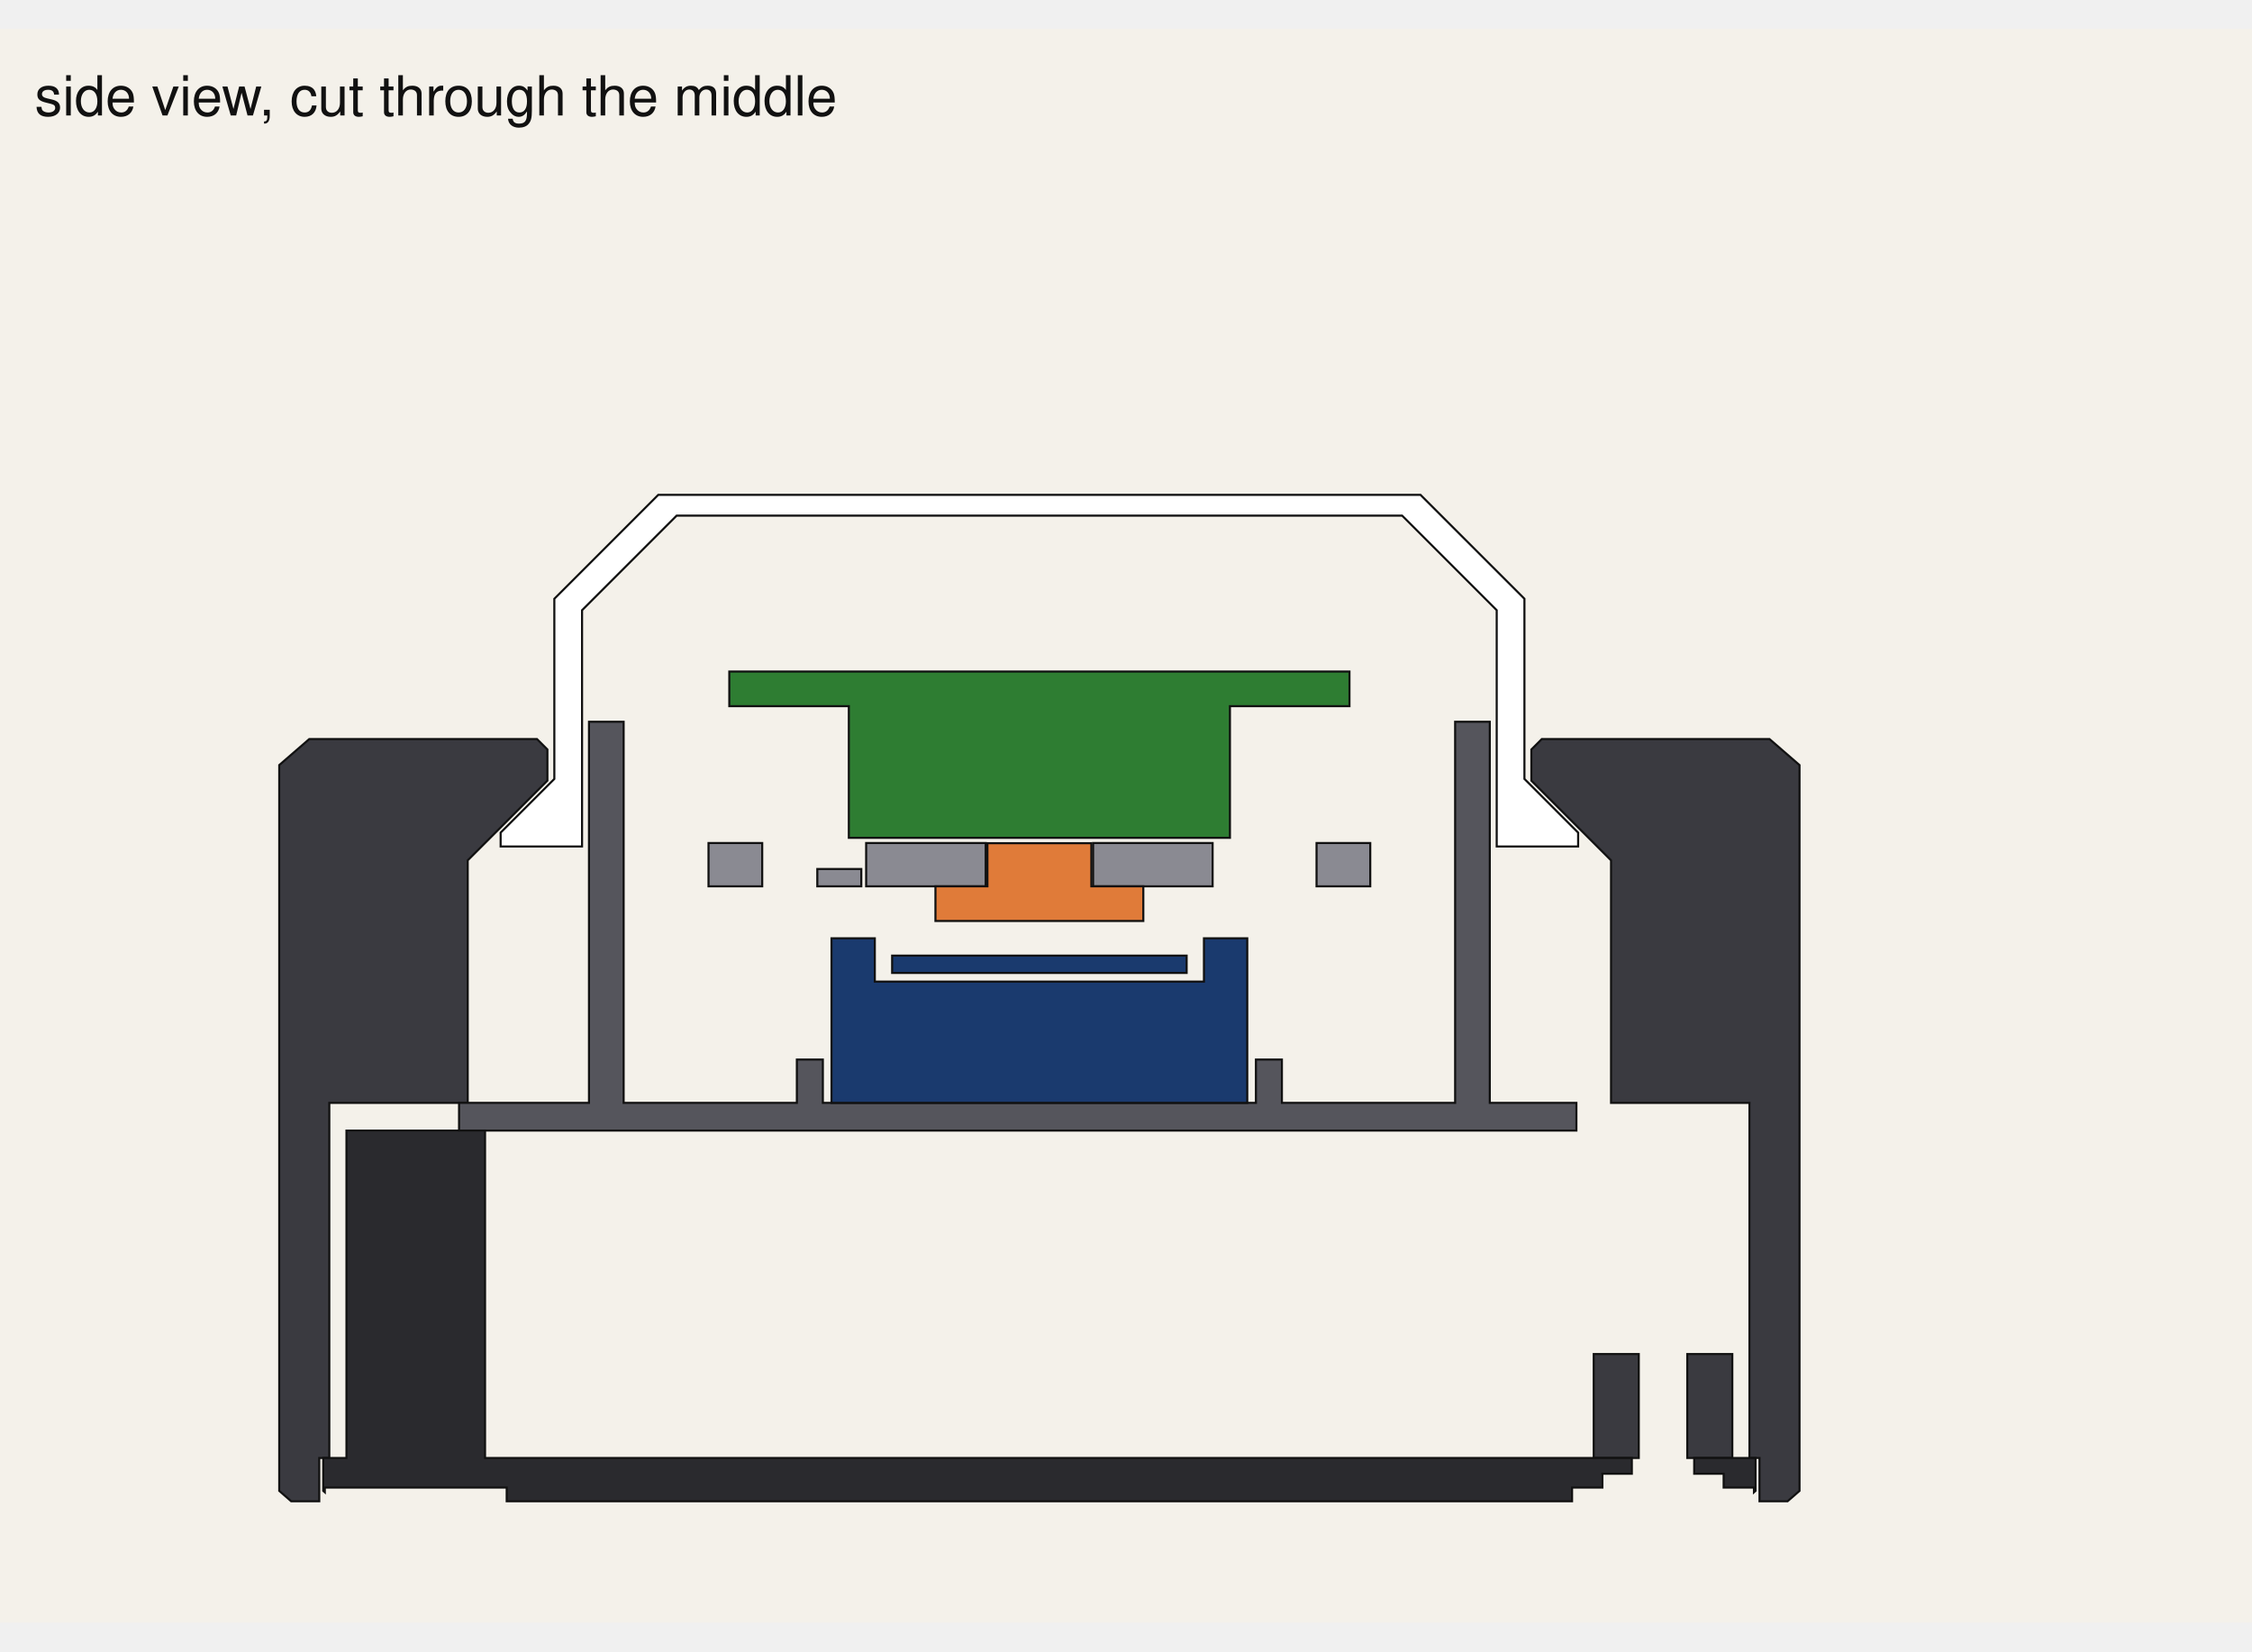
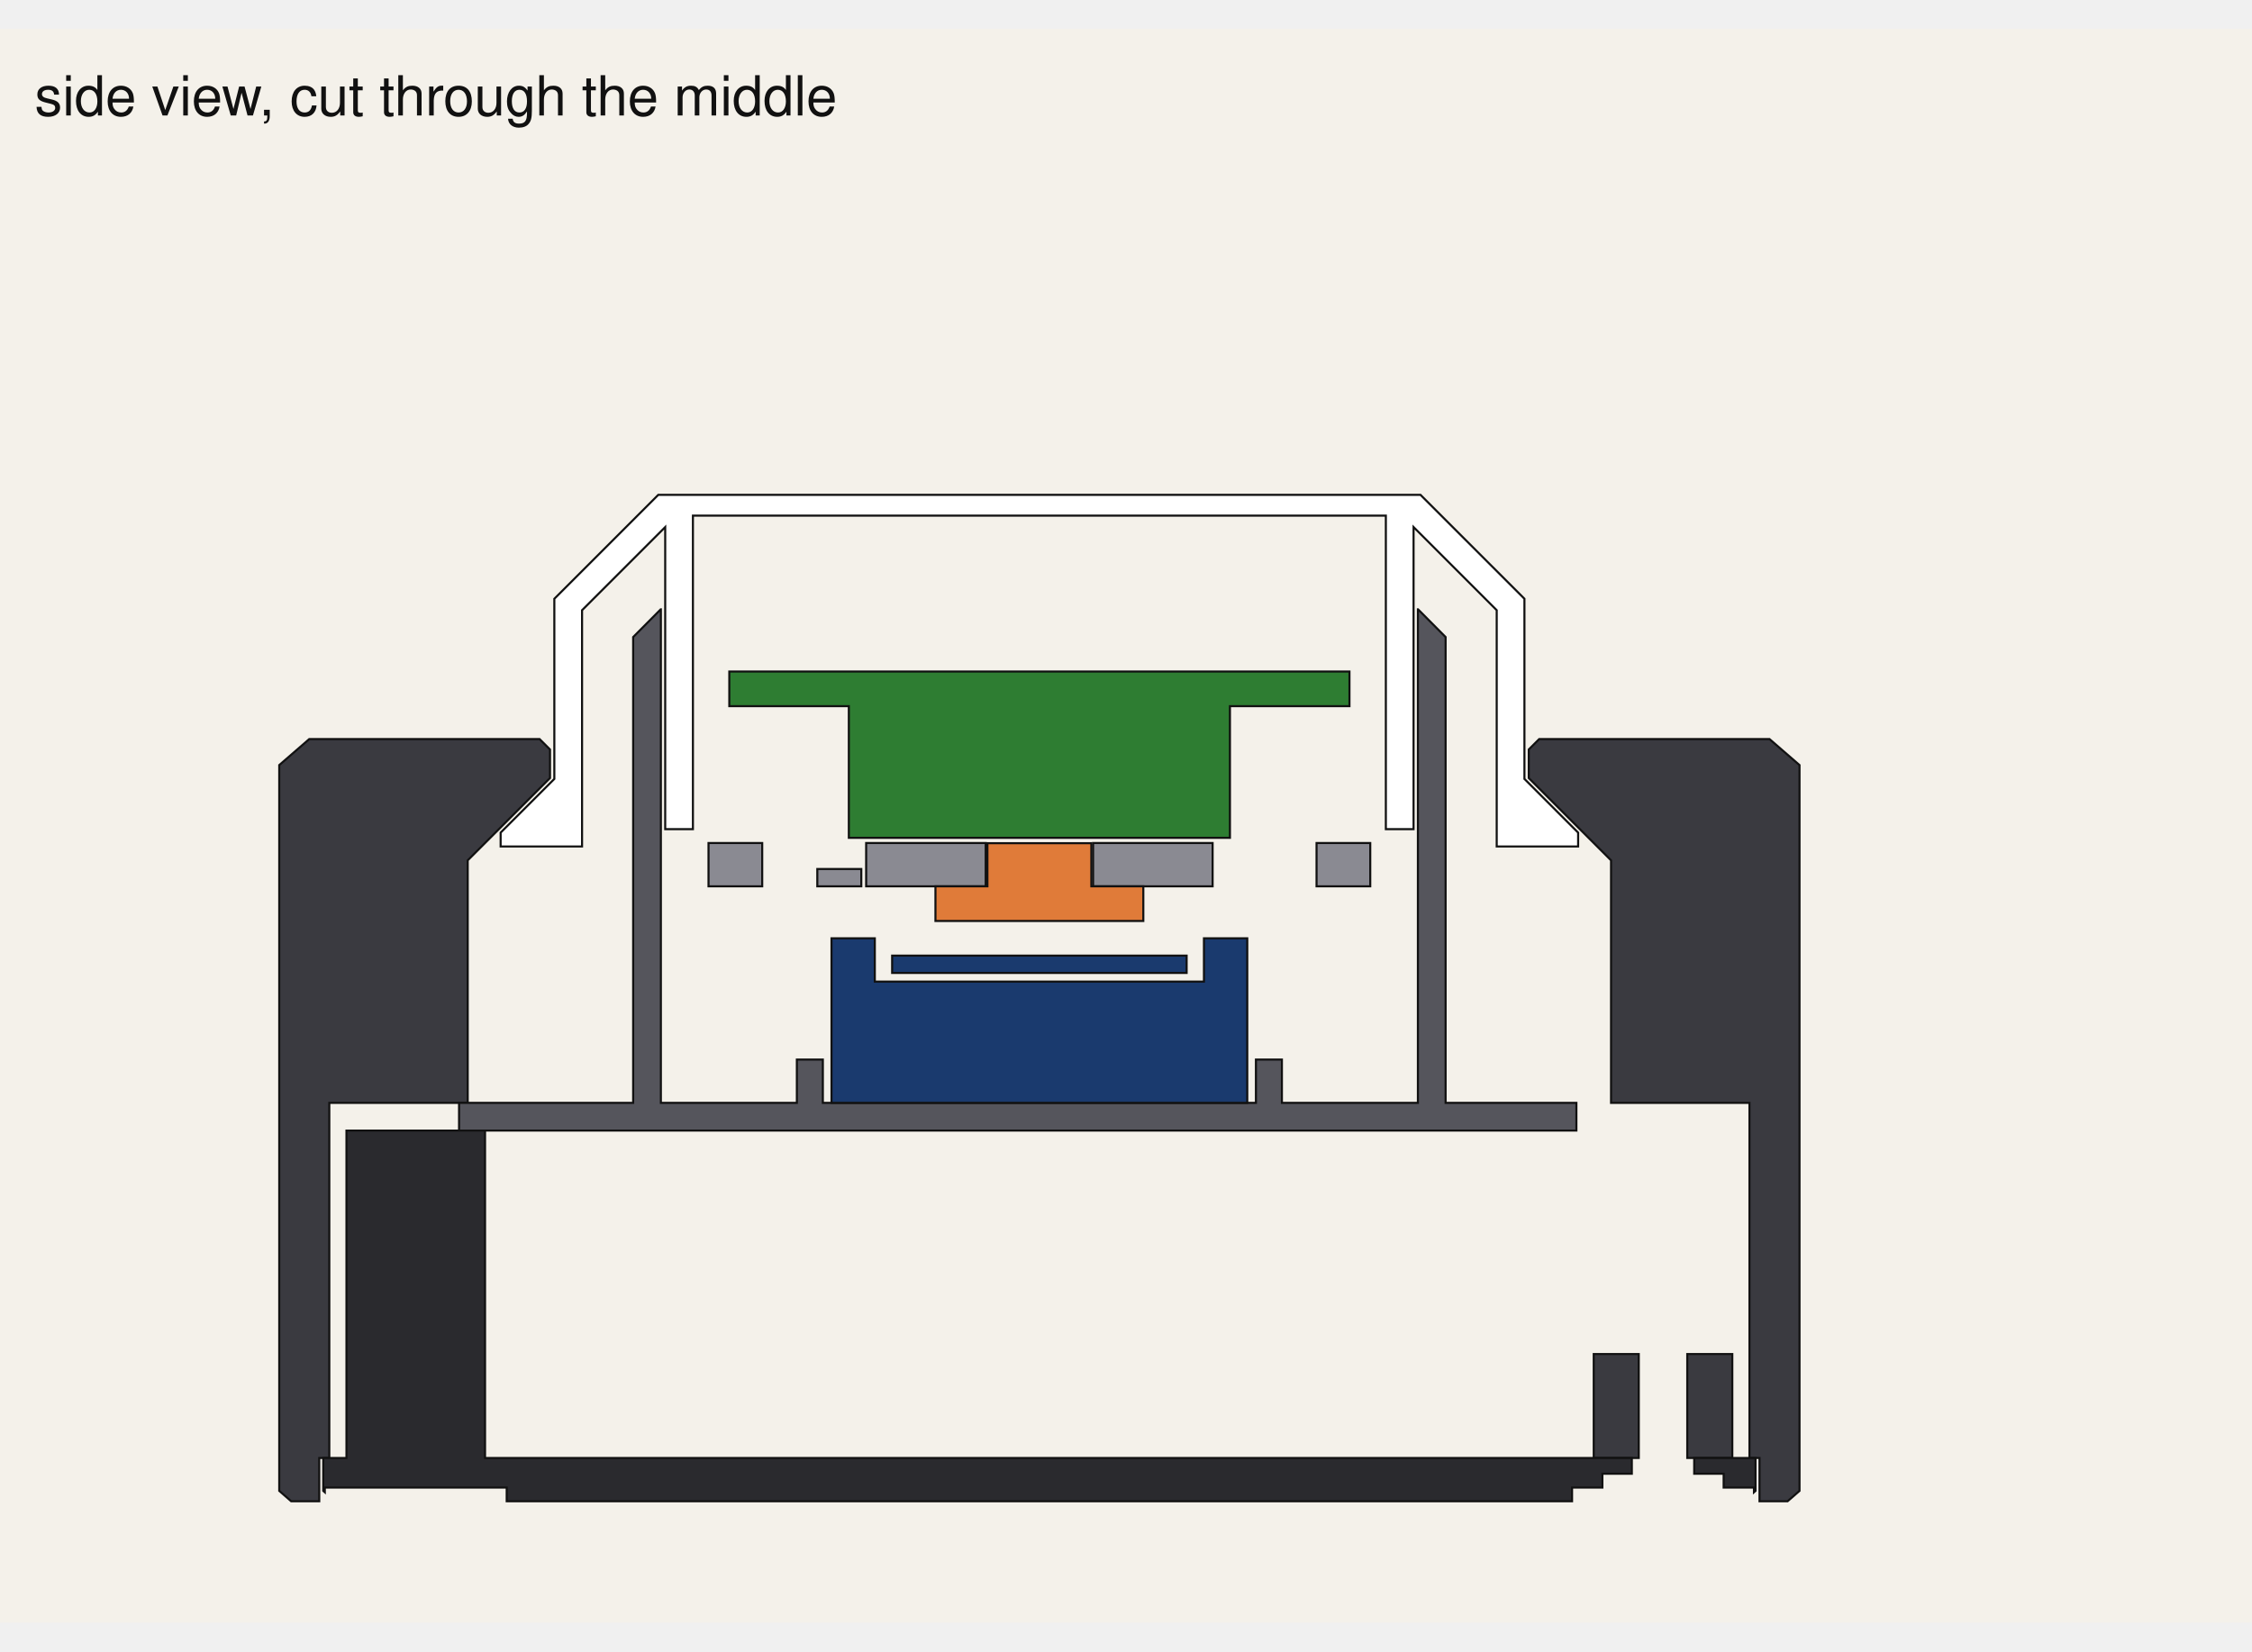
<svg xmlns="http://www.w3.org/2000/svg" viewBox="-60 -62 130 92" width="1320" height="968">
  <rect x="-60" y="-62" width="130" height="92" fill="#f4f1ea" />
-   <path d="M-28.40,-20.40 L-28.40,-18.60 L-33.00,-14.00 L-33.00,0.00 L-40.99,0.00 L-40.99,20.50 L-41.57,20.50 L-41.57,23.00 L-43.19,23.00 L-43.88,22.40 L-43.88,-19.50 L-42.15,-21.00 L-29.00,-21.00 Z M43.88,-19.50 L43.88,22.40 L43.19,23.00 L41.57,23.00 L41.57,20.50 L40.99,20.50 L40.99,0.00 L33.00,0.00 L33.00,-14.00 L28.40,-18.60 L28.40,-20.40 L29.00,-21.00 L42.15,-21.00 Z M34.60,20.50 L32.00,20.50 L32.00,14.50 L34.60,14.50 Z M40.00,20.50 L37.40,20.50 L37.40,14.50 L40.00,14.50 Z" fill="#3a3a40" fill-rule="evenodd" stroke="#111" stroke-width="0.12" />
-   <path d="M-24.00,0.00 L-23.20,0.00 L-22.46,0.00 L-21.78,0.00 L-21.15,0.00 L-20.55,0.00 L-19.99,0.00 L-19.45,0.00 L-18.94,0.00 L-18.44,0.00 L-17.96,0.00 L-17.50,0.00 L-17.05,0.00 L-16.61,0.00 L-14.00,0.00 L-14.00,-1.25 L-14.00,-2.50 L-13.21,-2.50 L-12.50,-2.50 L-12.50,-1.25 L-12.50,0.00 L-9.75,0.00 L-2.75,0.00 L0.00,0.00 L7.00,0.00 L9.75,0.00 L12.50,0.00 L12.50,-1.25 L12.50,-2.50 L13.21,-2.50 L14.00,-2.50 L14.00,-1.25 L14.00,0.00 L16.61,0.00 L17.05,0.00 L17.50,0.00 L17.96,0.00 L18.44,0.00 L18.94,0.00 L19.45,0.00 L19.99,0.00 L20.55,0.00 L21.15,0.00 L21.78,0.00 L22.46,0.00 L23.20,0.00 L24.00,0.00 L24.00,-22.00 L26.00,-22.00 L26.00,0.00 L31.00,0.00 L31.00,1.60 L-33.50,1.60 L-33.50,0.00 L-26.00,0.00 L-26.00,-22.00 L-24.00,-22.00 Z" fill="#55555c" fill-rule="evenodd" stroke="#111" stroke-width="0.12" />
+   <path d="M-28.25,-20.40 L-28.25,-18.75 L-33.00,-14.00 L-33.00,0.00 L-40.99,0.00 L-40.99,20.50 L-41.57,20.50 L-41.57,23.00 L-43.19,23.00 L-43.88,22.40 L-43.88,-19.50 L-42.15,-21.00 L-28.85,-21.00 Z M43.88,-19.50 L43.88,22.40 L43.19,23.00 L41.57,23.00 L41.57,20.50 L40.99,20.50 L40.99,0.00 L33.00,0.00 L33.00,-14.00 L28.25,-18.75 L28.25,-20.40 L28.85,-21.00 L42.15,-21.00 Z M34.60,20.50 L32.00,20.50 L32.00,14.50 L34.60,14.50 Z M40.00,20.50 L37.40,20.50 L37.40,14.50 L40.00,14.50 Z" fill="#3a3a40" fill-rule="evenodd" stroke="#111" stroke-width="0.12" />
+   <path d="M-21.85,0.00 L-21.27,0.00 L-20.72,0.00 L-20.19,0.00 L-19.70,0.00 L-19.22,0.00 L-18.75,0.00 L-18.31,0.00 L-17.87,0.00 L-17.45,0.00 L-17.04,0.00 L-16.63,0.00 L-16.23,0.00 L-15.84,0.00 L-15.45,0.00 L-14.00,0.00 L-14.00,-1.25 L-14.00,-2.50 L-13.21,-2.50 L-12.50,-2.50 L-12.50,-1.25 L-12.50,0.00 L-9.75,0.00 L-2.75,0.00 L0.00,0.00 L2.75,0.00 L9.75,0.00 L12.50,0.00 L12.50,-1.25 L12.50,-2.50 L13.21,-2.50 L14.00,-2.50 L14.00,-1.25 L14.00,0.00 L15.45,0.00 L15.84,0.00 L16.23,0.00 L16.63,0.00 L17.04,0.00 L17.45,0.00 L17.87,0.00 L18.31,0.00 L18.75,0.00 L19.22,0.00 L19.70,0.00 L20.19,0.00 L20.72,0.00 L21.27,0.00 L21.85,0.00 L21.85,-28.49 L21.86,-28.49 L23.45,-26.89 L23.45,0.00 L31.00,0.00 L31.00,1.60 L-33.50,1.60 L-33.50,0.00 L-23.45,0.00 L-23.45,-26.89 L-21.86,-28.49 L-21.85,-28.49 Z" fill="#55555c" fill-rule="evenodd" stroke="#111" stroke-width="0.12" />
  <path d="M-32.00,20.50 L-31.83,20.50 L-31.83,20.50 L-20.67,20.50 L-20.20,20.50 L-20.17,20.50 L-19.74,20.50 L-19.65,20.50 L-19.56,20.50 L-19.41,20.50 L-19.27,20.50 L-19.09,20.50 L-18.90,20.50 L-18.68,20.50 L-18.47,20.50 L-18.23,20.50 L-18.00,20.50 L-17.77,20.50 L-17.53,20.50 L-17.32,20.50 L-17.10,20.50 L-16.91,20.50 L-16.73,20.50 L-16.59,20.50 L-16.44,20.50 L-16.35,20.50 L-16.26,20.50 L33.00,20.50 L33.02,20.50 L33.04,20.50 L33.05,20.50 L33.06,20.50 L33.09,20.50 L33.56,20.50 L34.20,20.50 L34.20,21.41 L32.50,21.41 L32.50,22.21 L30.75,22.21 L30.75,23.00 L-15.38,23.00 L-15.68,23.00 L-15.99,23.00 L-16.32,23.00 L-16.64,23.00 L-16.98,23.00 L-17.31,23.00 L-17.66,23.00 L-18.00,23.00 L-18.34,23.00 L-18.69,23.00 L-19.02,23.00 L-19.36,23.00 L-19.68,23.00 L-20.01,23.00 L-20.32,23.00 L-30.41,23.00 L-30.43,23.00 L-30.54,23.00 L-30.75,23.00 L-30.75,22.21 L-41.25,22.21 L-41.25,22.48 L-41.34,22.40 L-41.34,20.50 L-40.00,20.50 L-40.00,1.60 L-32.00,1.60 Z M41.34,22.40 L41.25,22.48 L41.25,22.21 L39.50,22.21 L39.50,21.41 L37.80,21.41 L37.80,20.50 L41.34,20.50 Z" fill="#2a2a2e" fill-rule="evenodd" stroke="#111" stroke-width="0.12" />
-   <path d="M28.00,-29.10 L28.00,-18.70 L31.10,-15.60 L31.10,-14.80 L26.40,-14.80 L26.40,-28.44 L20.94,-33.90 L0.00,-33.90 L-20.94,-33.90 L-26.40,-28.44 L-26.40,-14.80 L-31.10,-14.80 L-31.10,-15.60 L-28.00,-18.70 L-28.00,-29.10 L-22.00,-35.10 L0.00,-35.10 L22.00,-35.10 Z" fill="#ffffff" fill-rule="evenodd" stroke="#111" stroke-width="0.12" />
+   <path d="M28.00,-29.10 L28.00,-18.70 L31.10,-15.60 L31.10,-14.80 L26.40,-14.80 L26.40,-28.44 L21.60,-33.24 L21.60,-15.80 L20.00,-15.80 L20.00,-33.90 L0.00,-33.90 L-20.00,-33.90 L-20.00,-15.80 L-21.60,-15.80 L-21.60,-33.24 L-26.40,-28.44 L-26.40,-14.80 L-31.10,-14.80 L-31.10,-15.60 L-28.00,-18.70 L-28.00,-29.10 L-22.00,-35.10 L0.00,-35.10 L22.00,-35.10 Z" fill="#ffffff" fill-rule="evenodd" stroke="#111" stroke-width="0.12" />
  <path d="M-16.00,-12.50 L-19.10,-12.50 L-19.10,-15.00 L-16.00,-15.00 Z M-10.28,-12.57 L-10.28,-12.50 L-10.29,-12.50 L-10.35,-12.50 L-11.74,-12.50 L-12.82,-12.50 L-12.82,-12.93 L-12.82,-13.50 L-12.71,-13.50 L-12.36,-13.50 L-12.04,-13.50 L-11.74,-13.50 L-11.11,-13.50 L-11.08,-13.50 L-11.03,-13.50 L-10.95,-13.50 L-10.84,-13.50 L-10.70,-13.50 L-10.52,-13.50 L-10.29,-13.50 L-10.28,-13.50 Z M-3.10,-12.50 L-10.00,-12.50 L-10.00,-15.00 L-3.10,-15.00 Z M10.00,-12.50 L3.10,-12.50 L3.10,-15.00 L10.00,-15.00 Z M19.10,-12.50 L16.00,-12.50 L16.00,-15.00 L19.10,-15.00 Z" fill="#8a8a92" fill-rule="evenodd" stroke="#111" stroke-width="0.12" />
  <path d="M3.00,-12.50 L6.00,-12.50 L6.00,-10.50 L-6.00,-10.50 L-6.00,-12.50 L-3.00,-12.50 L-3.00,-14.99 L3.00,-14.99 Z" fill="#e07b39" fill-rule="evenodd" stroke="#111" stroke-width="0.12" />
  <path d="M17.90,-22.90 L11.00,-22.90 L11.00,-19.11 L11.00,-19.10 L11.00,-15.30 L0.00,-15.30 L-11.00,-15.30 L-11.00,-19.10 L-11.00,-19.11 L-11.00,-22.90 L-17.90,-22.90 L-17.90,-24.90 L0.00,-24.90 L17.90,-24.90 Z" fill="#2e7d32" fill-rule="evenodd" stroke="#111" stroke-width="0.12" />
  <path d="M-9.50,-8.25 L-9.50,-7.00 L0.00,-7.00 L9.50,-7.00 L9.50,-8.25 L9.50,-9.50 L10.60,-9.50 L12.00,-9.50 L12.00,-4.75 L12.00,0.00 L0.00,0.00 L-12.00,0.00 L-12.00,-4.75 L-12.00,-9.50 L-10.60,-9.50 L-9.50,-9.50 Z M8.50,-8.00 L8.50,-7.50 L0.00,-7.50 L-8.50,-7.50 L-8.50,-8.00 L-8.50,-8.50 L0.00,-8.50 L8.50,-8.50 Z" fill="#1a3a6e" fill-rule="evenodd" stroke="#111" stroke-width="0.12" />
  <path d="" fill="#c9a227" fill-rule="evenodd" stroke="#111" stroke-width="0.12" />
  <text x="-58" y="-57" font-family="Helvetica" font-size="3.2" fill="#111">side view, cut through the middle</text>
</svg>
